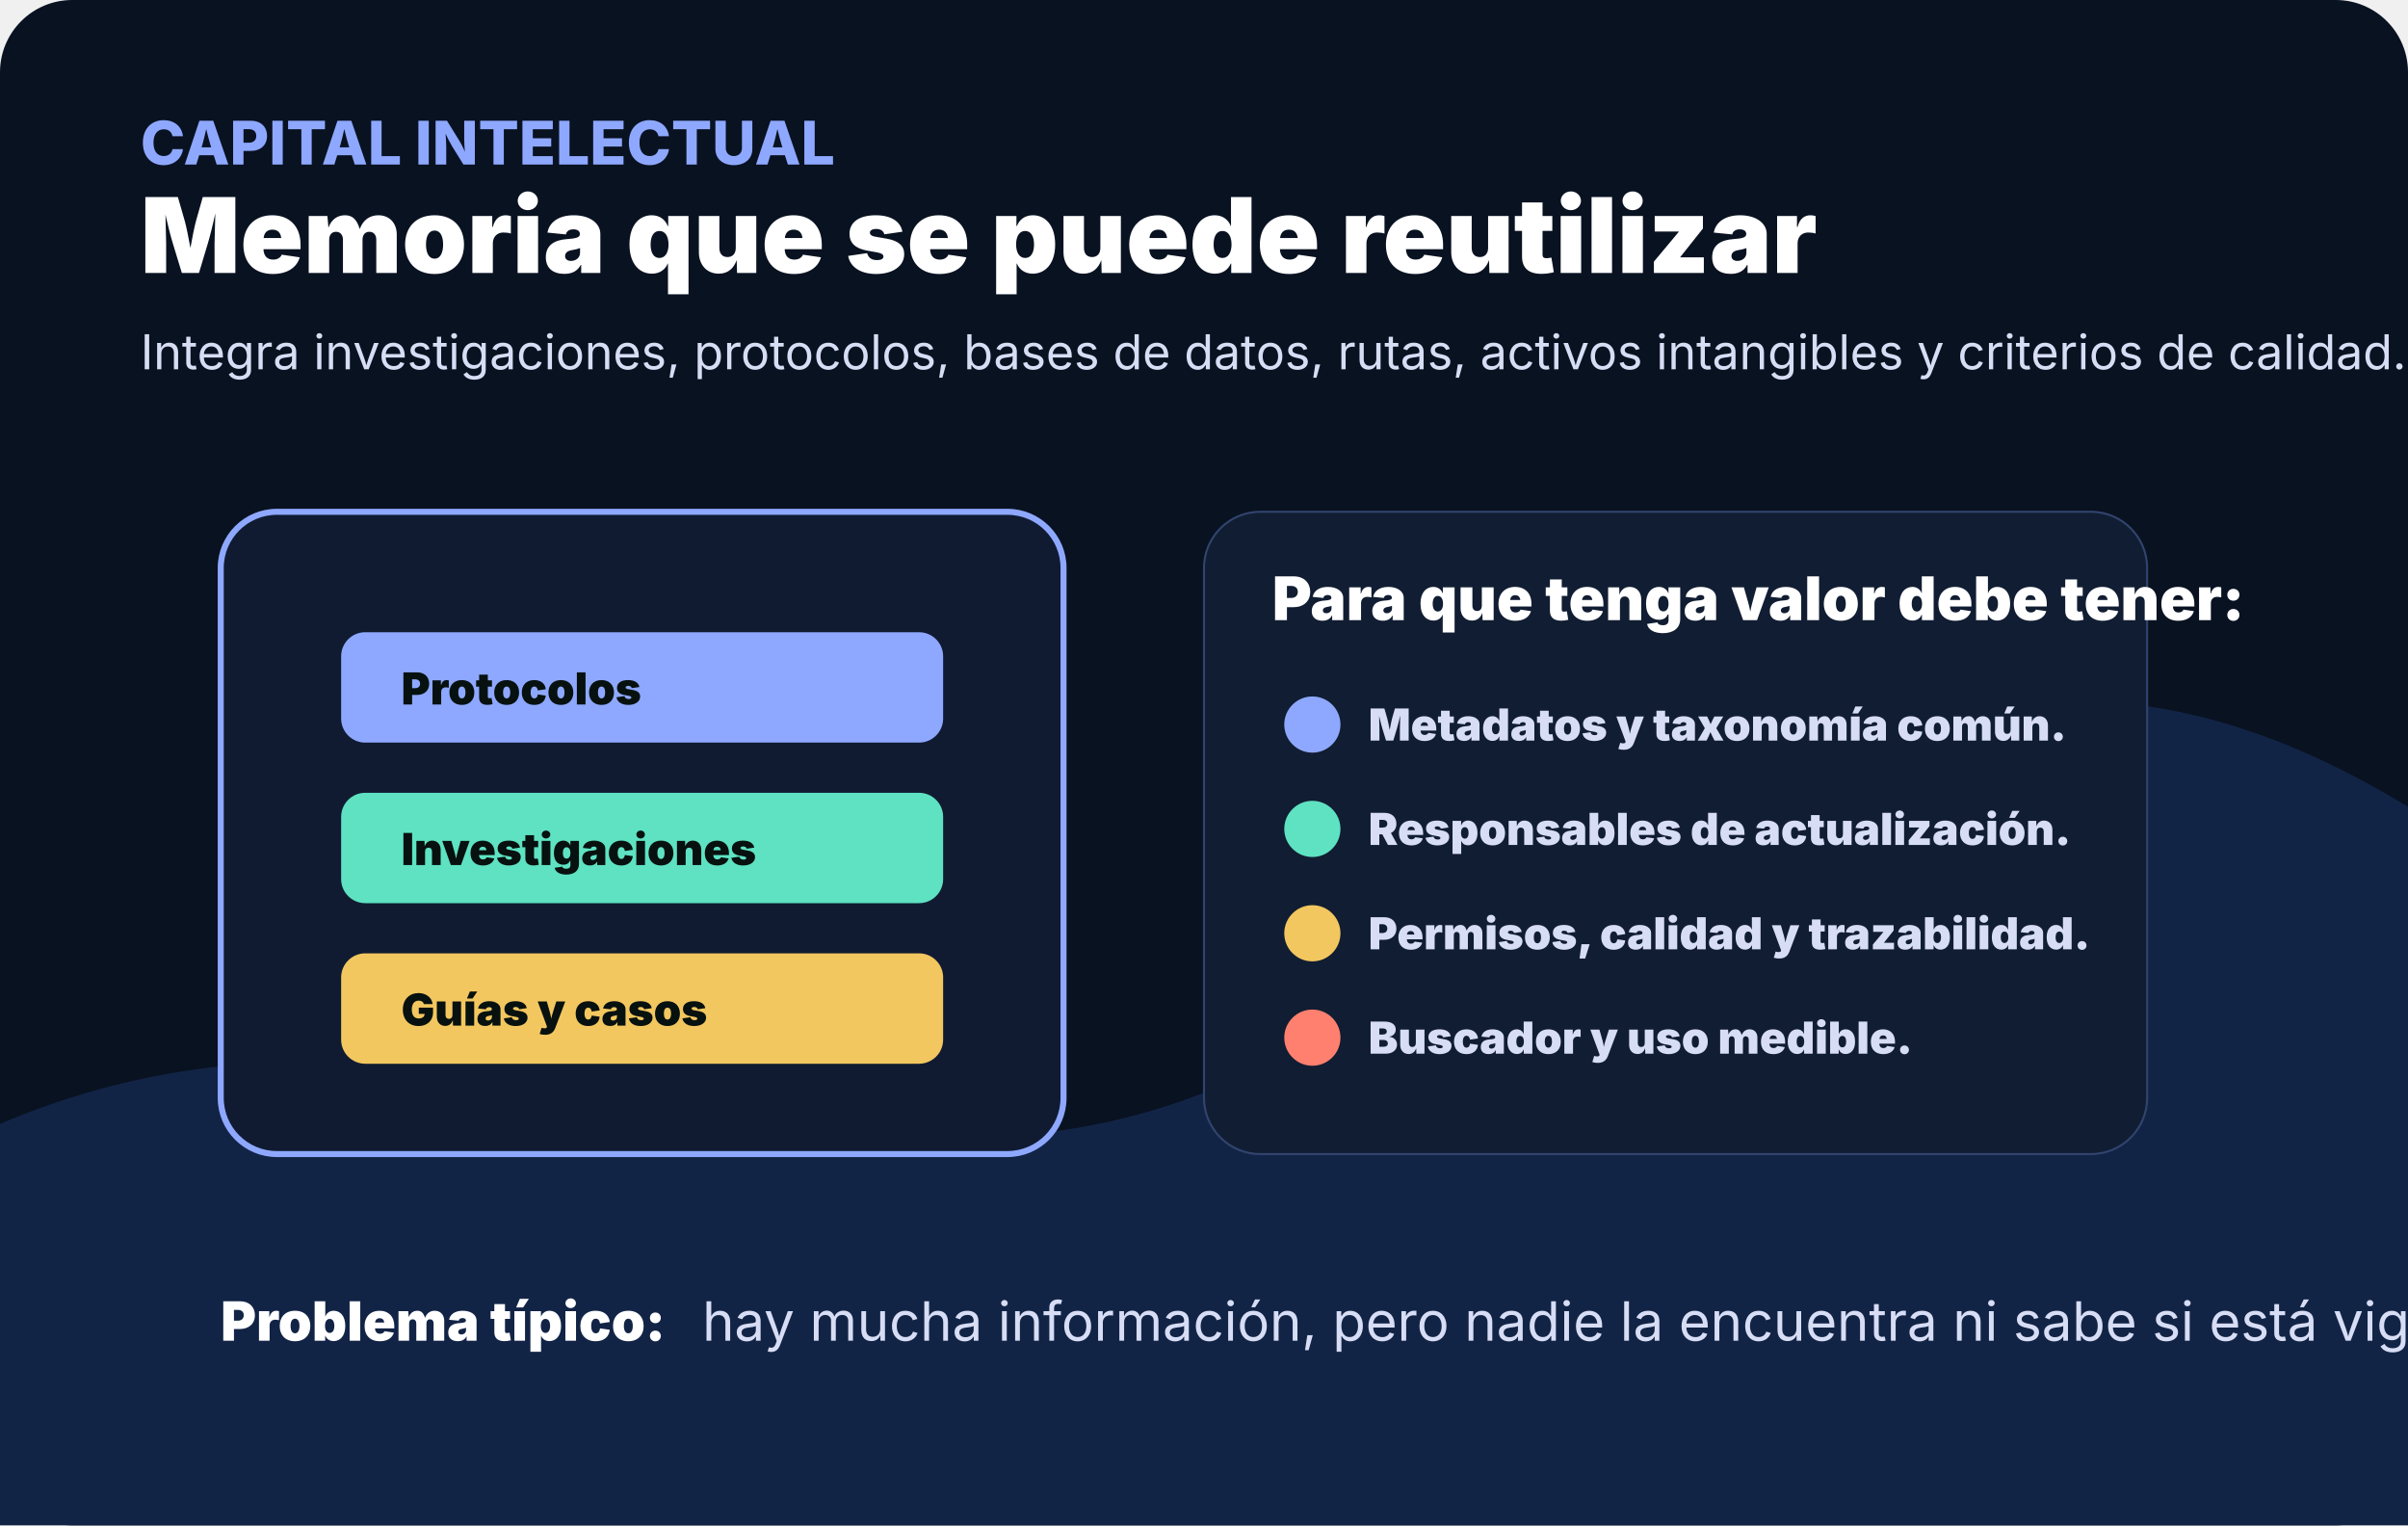
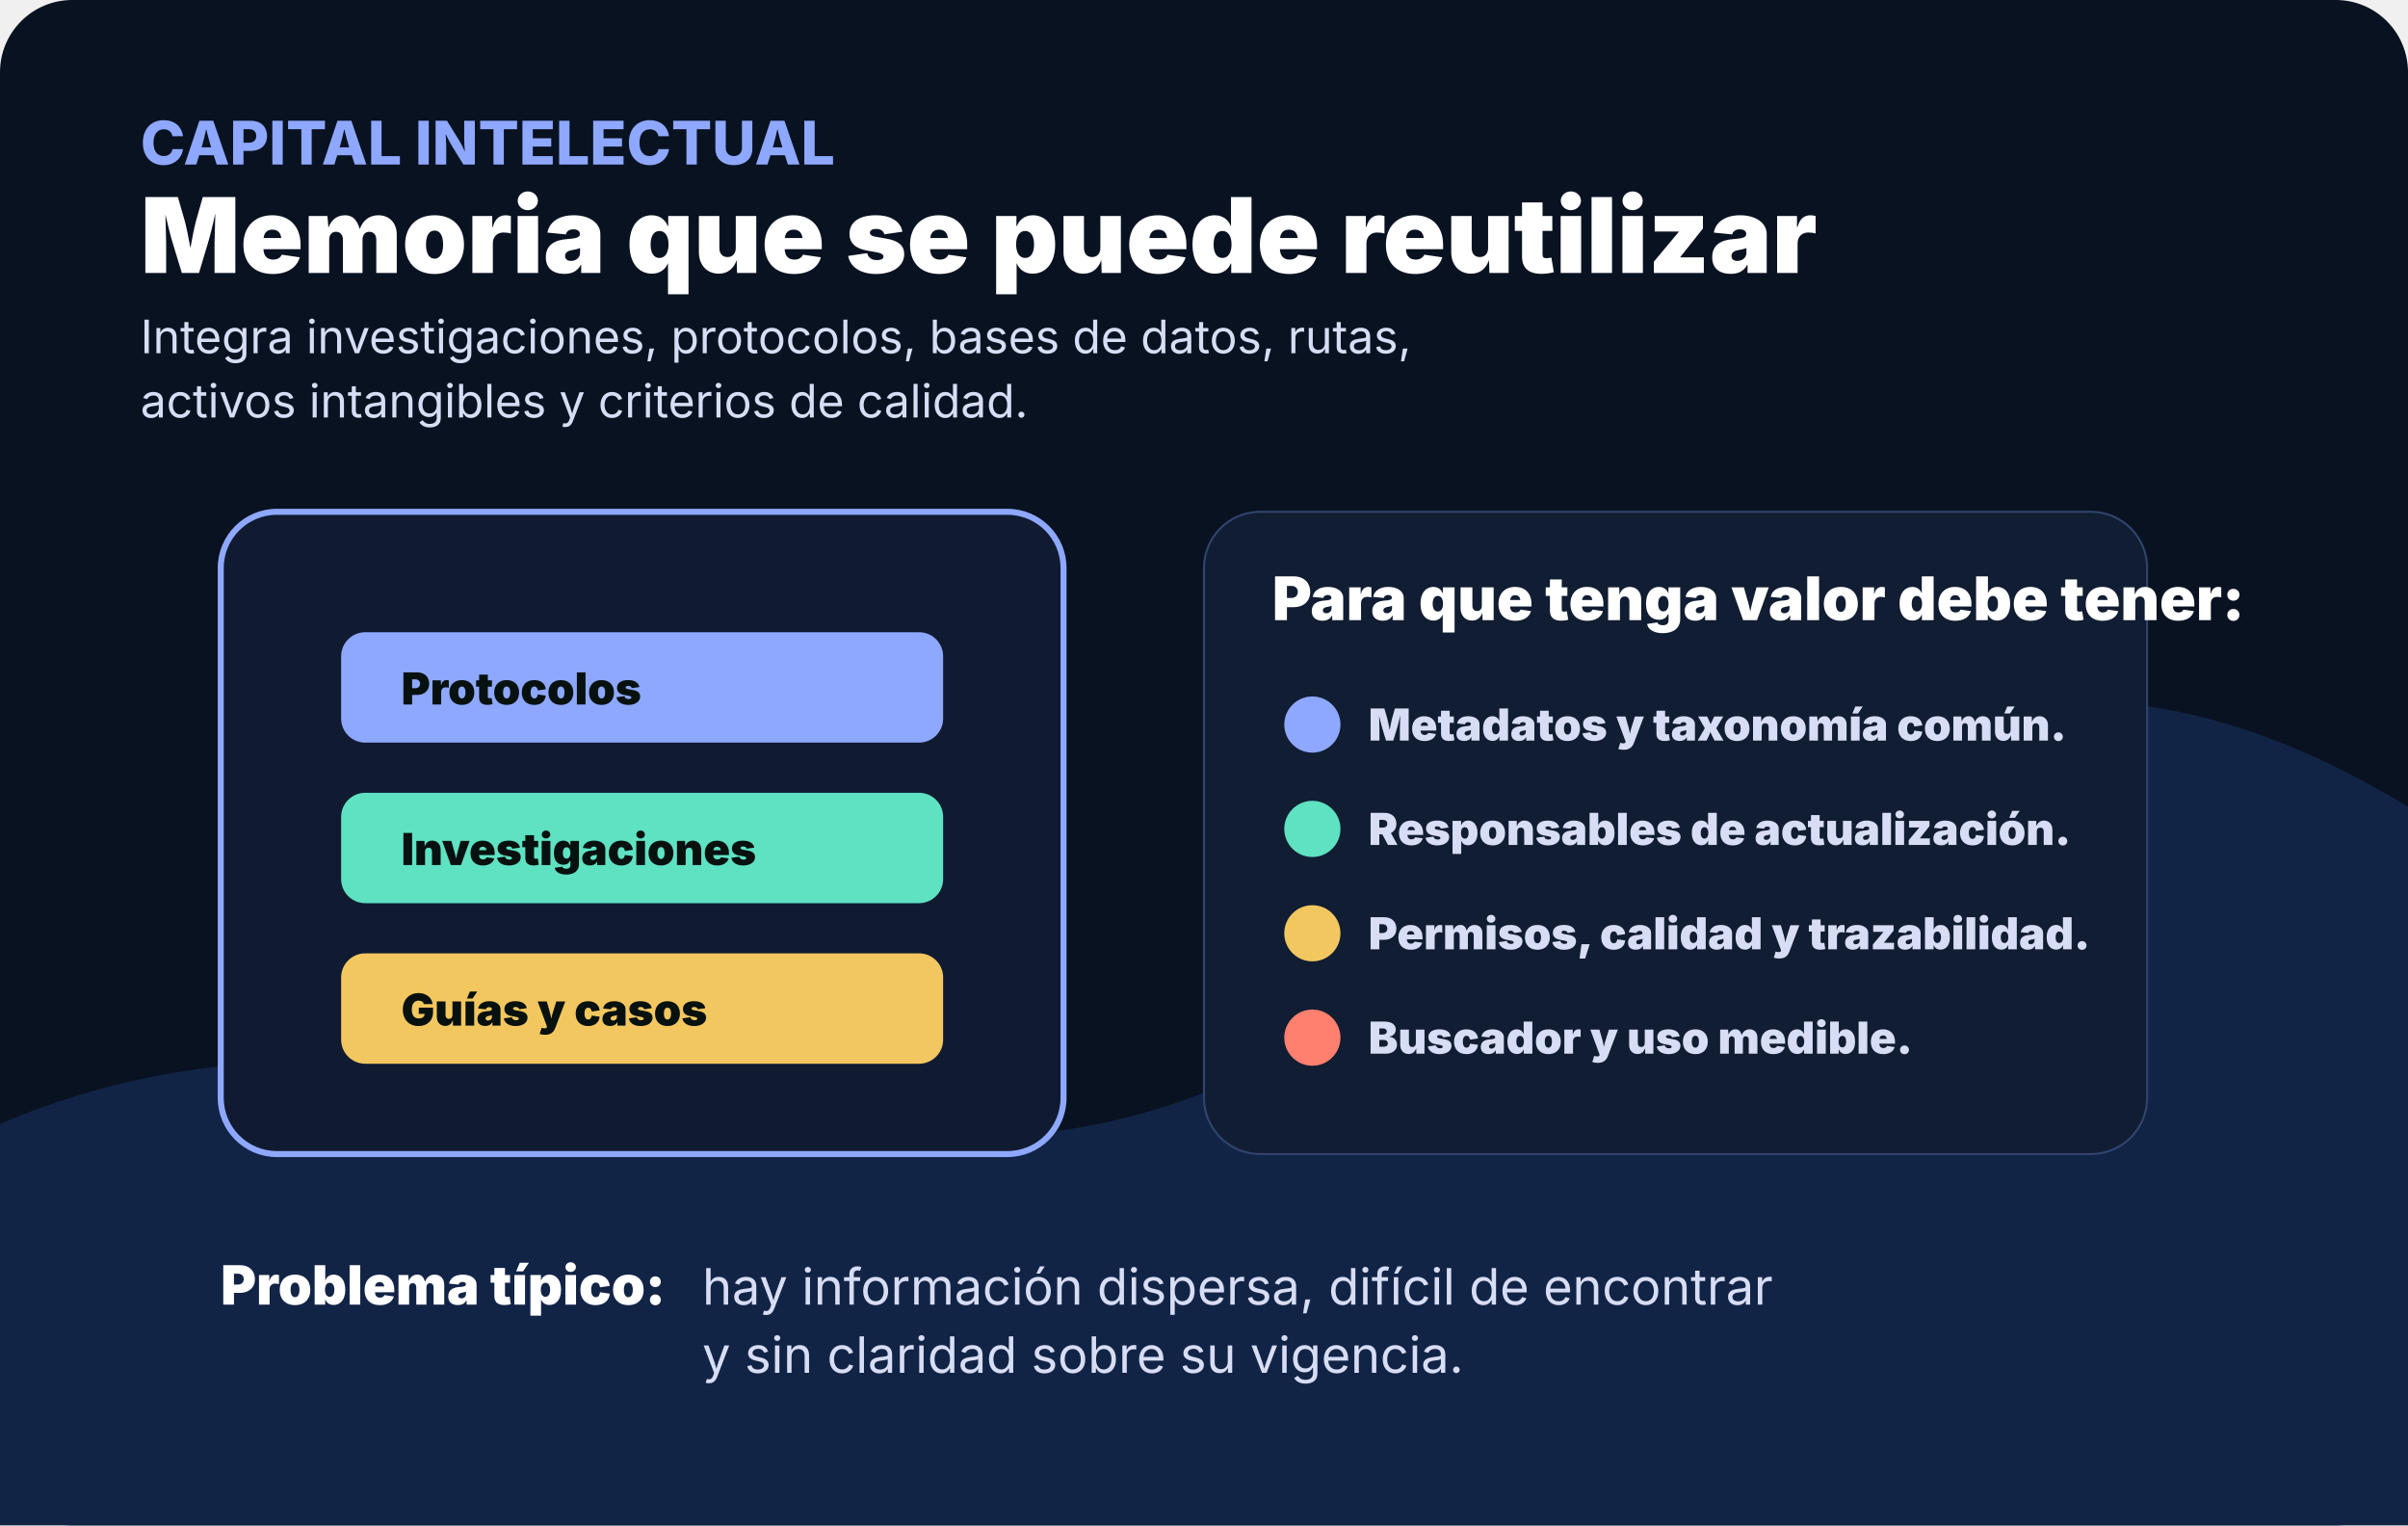
<svg xmlns="http://www.w3.org/2000/svg" viewBox="0 0 1200 760" role="img" aria-labelledby="title desc">
  <rect width="1200" height="760" rx="36" fill="#091221" />
  <path d="M0 560C240 458 430 650 650 520s350-240 550-118v358H0Z" fill="#122446" />
  <text x="70" y="82" fill="#8ea8ff" font-family="Inter,Segoe UI,sans-serif" font-size="30" font-weight="800">CAPITAL INTELECTUAL</text>
  <text x="70" y="136" fill="#fff" font-family="Inter,Segoe UI,sans-serif" font-size="52" font-weight="900">Memoria que se puede reutilizar</text>
-   <text x="70" y="184" fill="#d7ddf4" font-family="Inter,Segoe UI,sans-serif" font-size="24">Integra investigaciones, protocolos, bases de datos, rutas, activos intangibles y criterios de calidad.</text>
+   <text x="70" y="176" fill="#d7ddf4" font-family="Inter,Segoe UI,sans-serif" font-size="23">Integra investigaciones, protocolos, bases de datos, rutas,</text>
+   <text x="70" y="208" fill="#d7ddf4" font-family="Inter,Segoe UI,sans-serif" font-size="23">activos intangibles y criterios de calidad.</text>
  <g transform="translate(110 255)">
    <rect width="420" height="320" rx="28" fill="#101b32" stroke="#8ea8ff" stroke-width="3" />
    <rect x="60" y="60" width="300" height="55" rx="12" fill="#8ea8ff" />
    <rect x="60" y="140" width="300" height="55" rx="12" fill="#5ee2c2" />
    <rect x="60" y="220" width="300" height="55" rx="12" fill="#f3c75f" />
    <text x="90" y="96" fill="#07110f" font-family="Inter,Segoe UI,sans-serif" font-size="22" font-weight="950">Protocolos</text>
    <text x="90" y="176" fill="#07110f" font-family="Inter,Segoe UI,sans-serif" font-size="22" font-weight="950">Investigaciones</text>
    <text x="90" y="256" fill="#07110f" font-family="Inter,Segoe UI,sans-serif" font-size="22" font-weight="950">Guías y casos</text>
  </g>
  <g transform="translate(600 255)" font-family="Inter,Segoe UI,sans-serif">
    <rect width="470" height="320" rx="28" fill="#111d32" stroke="#31446e" />
    <text x="34" y="54" fill="#fff" font-size="30" font-weight="900">Para que tenga valor debe tener:</text>
    <g font-size="22" font-weight="850">
      <circle cx="54" cy="106" r="14" fill="#8ea8ff" />
      <text x="82" y="114" fill="#d7ddf4">Metadatos y taxonomía común.</text>
      <circle cx="54" cy="158" r="14" fill="#5ee2c2" />
      <text x="82" y="166" fill="#d7ddf4">Responsables de actualización.</text>
      <circle cx="54" cy="210" r="14" fill="#f3c75f" />
      <text x="82" y="218" fill="#d7ddf4">Permisos, calidad y trazabilidad.</text>
      <circle cx="54" cy="262" r="14" fill="#ff806f" />
      <text x="82" y="270" fill="#d7ddf4">Buscador y uso medible.</text>
    </g>
  </g>
-   <text x="110" y="668" fill="#fff" font-family="Inter,Segoe UI,sans-serif" font-size="27" font-weight="900">Problema típico:</text>
-   <text x="350" y="668" fill="#d7ddf4" font-family="Inter,Segoe UI,sans-serif" font-size="27">hay mucha información, pero nadie la encuentra ni sabe si está vigente.</text>
+   <text x="110" y="650" fill="#fff" font-family="Inter,Segoe UI,sans-serif" font-size="27" font-weight="900">Problema típico:</text>
+   <text x="350" y="650" fill="#d7ddf4" font-family="Inter,Segoe UI,sans-serif" font-size="25">hay información dispersa, difícil de encontrar</text>
+   <text x="350" y="684" fill="#d7ddf4" font-family="Inter,Segoe UI,sans-serif" font-size="25">y sin claridad sobre su vigencia.</text>
</svg>
